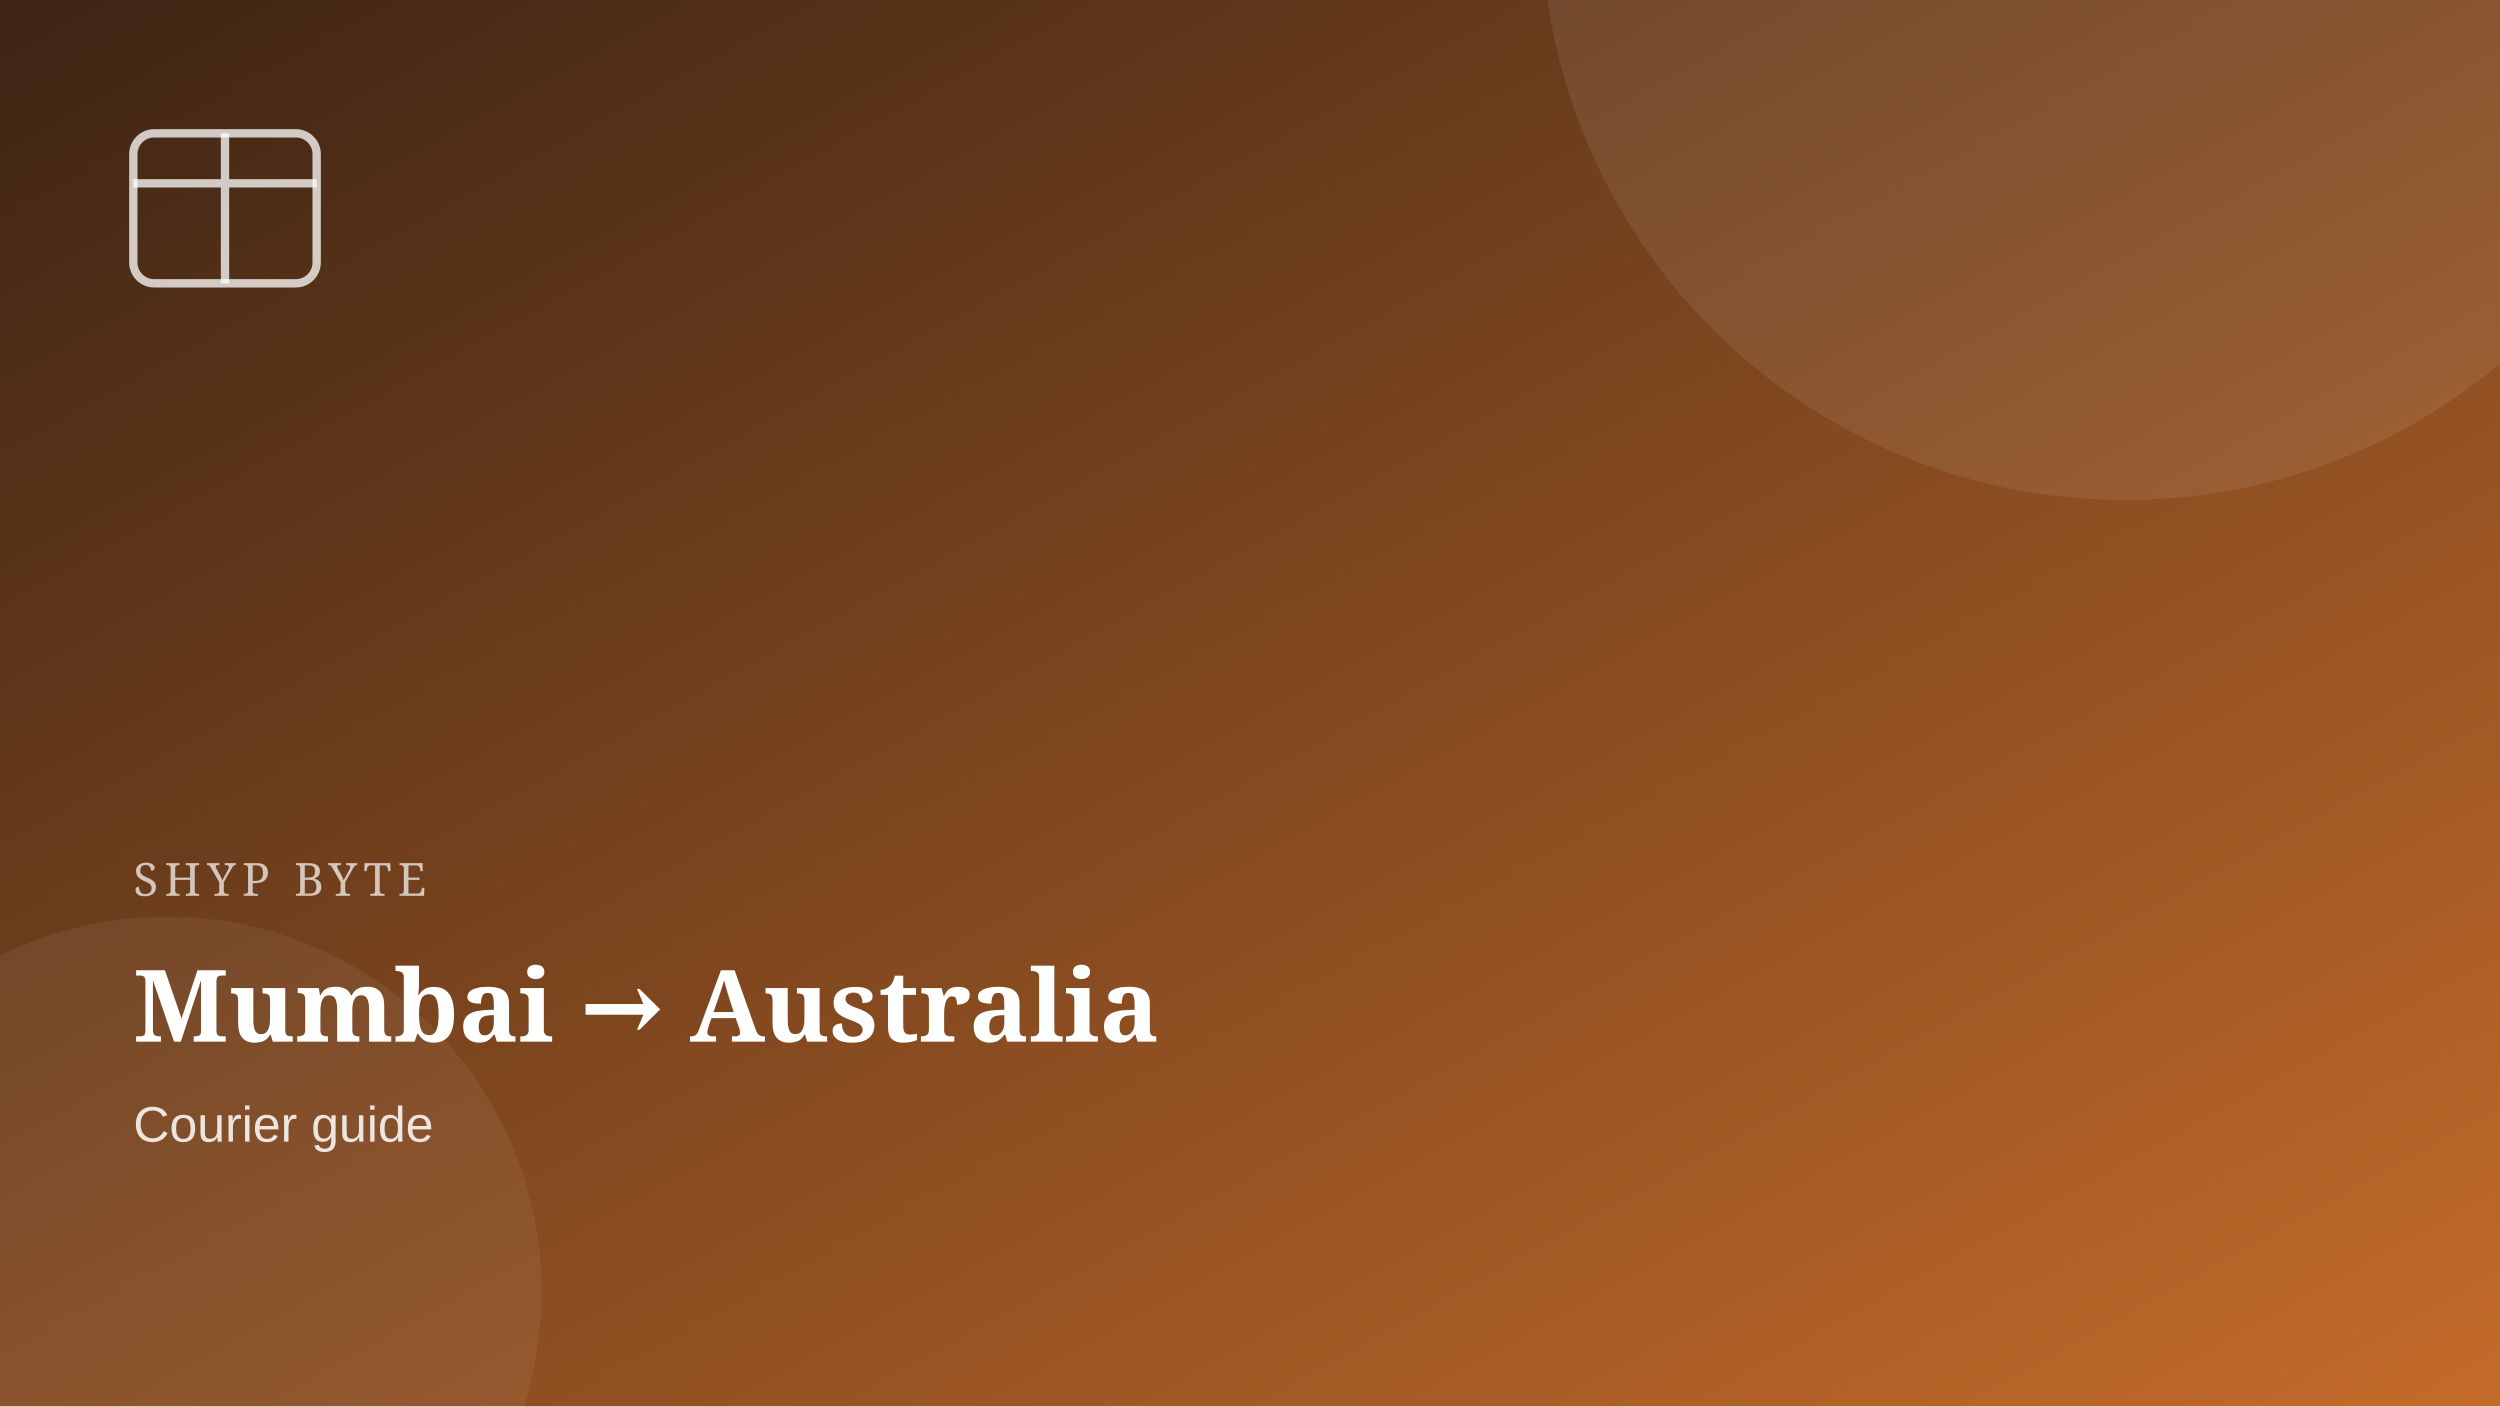
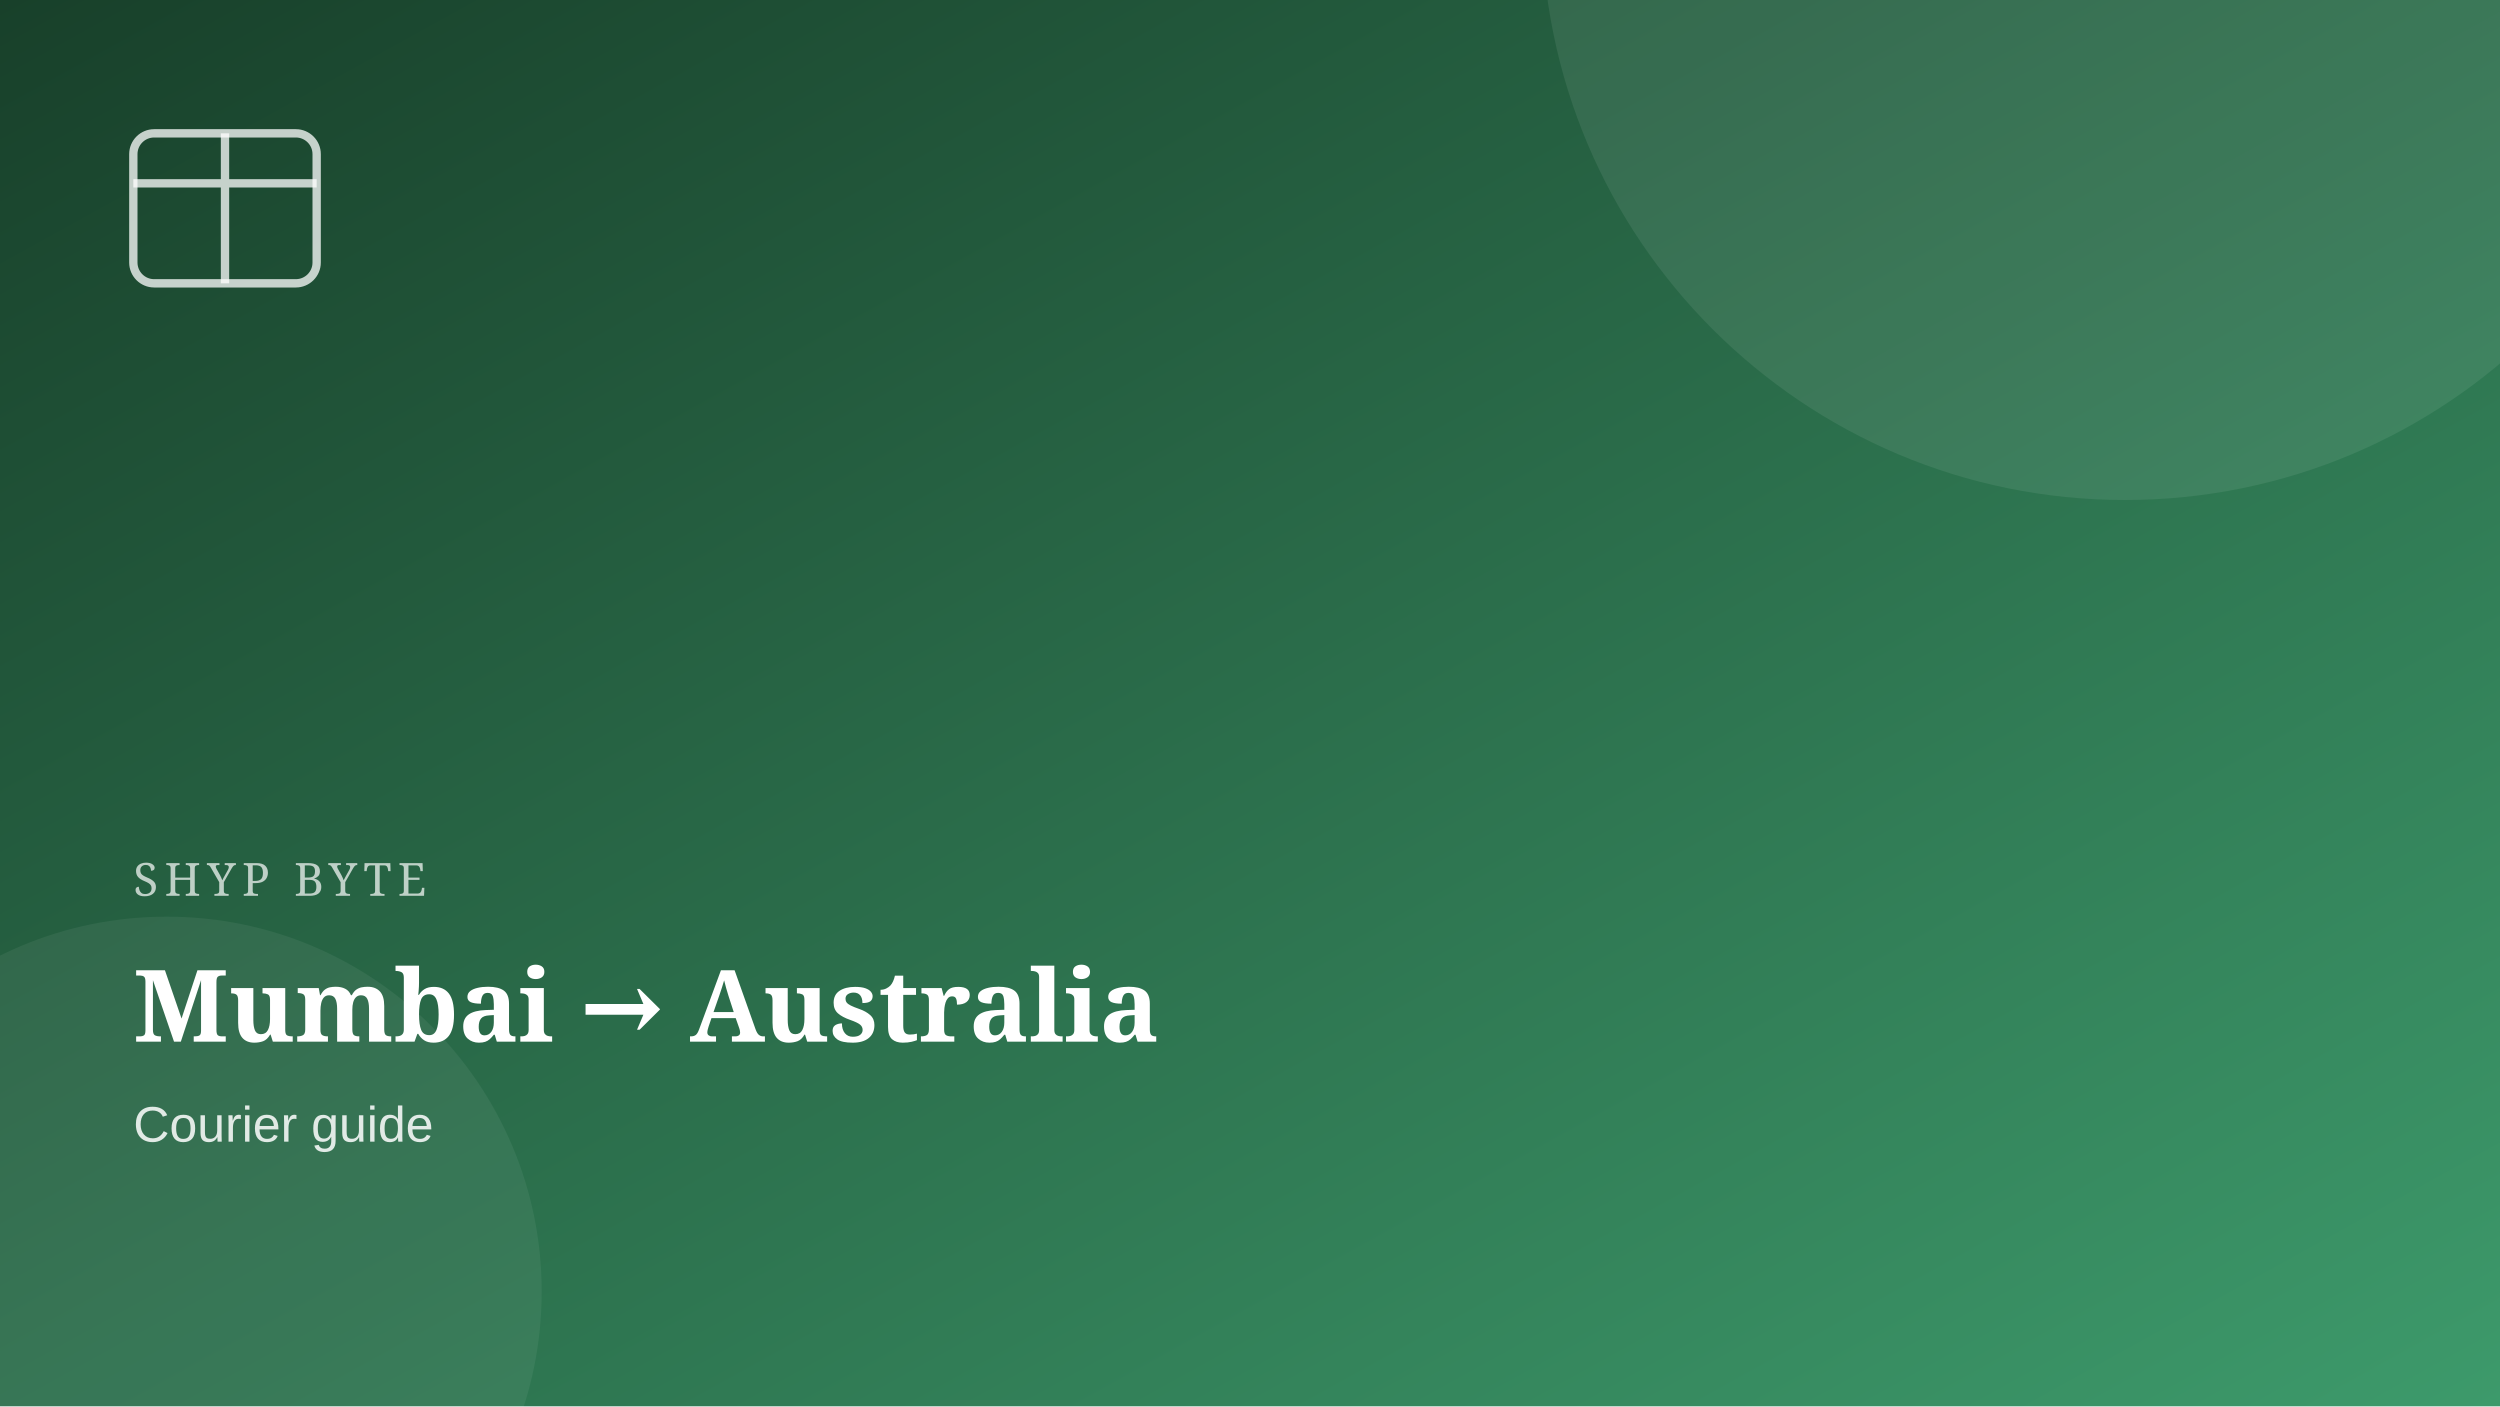
<svg xmlns="http://www.w3.org/2000/svg" width="1200" height="675" viewBox="0 0 1200 675" role="img" aria-label="Mumbai → Australia">
  <defs>
-     <linearGradient id="g4" x1="0" y1="0" x2="1" y2="1">
-       <stop offset="0%" stop-color="#3d2414" />
-       <stop offset="100%" stop-color="#c46b2a" />
+     <linearGradient id="g13" x1="0" y1="0" x2="1" y2="1">
+       <stop offset="0%" stop-color="#18402a" />
+       <stop offset="100%" stop-color="#3d9a6b" />
    </linearGradient>
  </defs>
-   <rect width="1200" height="675" fill="url(#g4)" />
+   <rect width="1200" height="675" fill="url(#g13)" />
  <circle cx="1020" cy="-40" r="280" fill="rgba(255,255,255,0.08)" />
  <circle cx="80" cy="620" r="180" fill="rgba(255,255,255,0.06)" />
  <rect x="64" y="64" width="88" height="72" rx="10" fill="none" stroke="rgba(255,255,255,0.75)" stroke-width="4" />
  <path d="M64 88h88M108 64v72" fill="none" stroke="rgba(255,255,255,0.75)" stroke-width="4" />
  <text x="64" y="430" fill="rgba(255,255,255,0.7)" font-family="Georgia, serif" font-size="22" letter-spacing="3">SHYP BYTE</text>
  <text x="64" y="500" fill="#ffffff" font-family="Georgia, serif" font-size="48" font-weight="700">Mumbai → Australia</text>
  <text x="64" y="548" fill="rgba(255,255,255,0.85)" font-family="Arial, sans-serif" font-size="24">Courier guide</text>
</svg>
